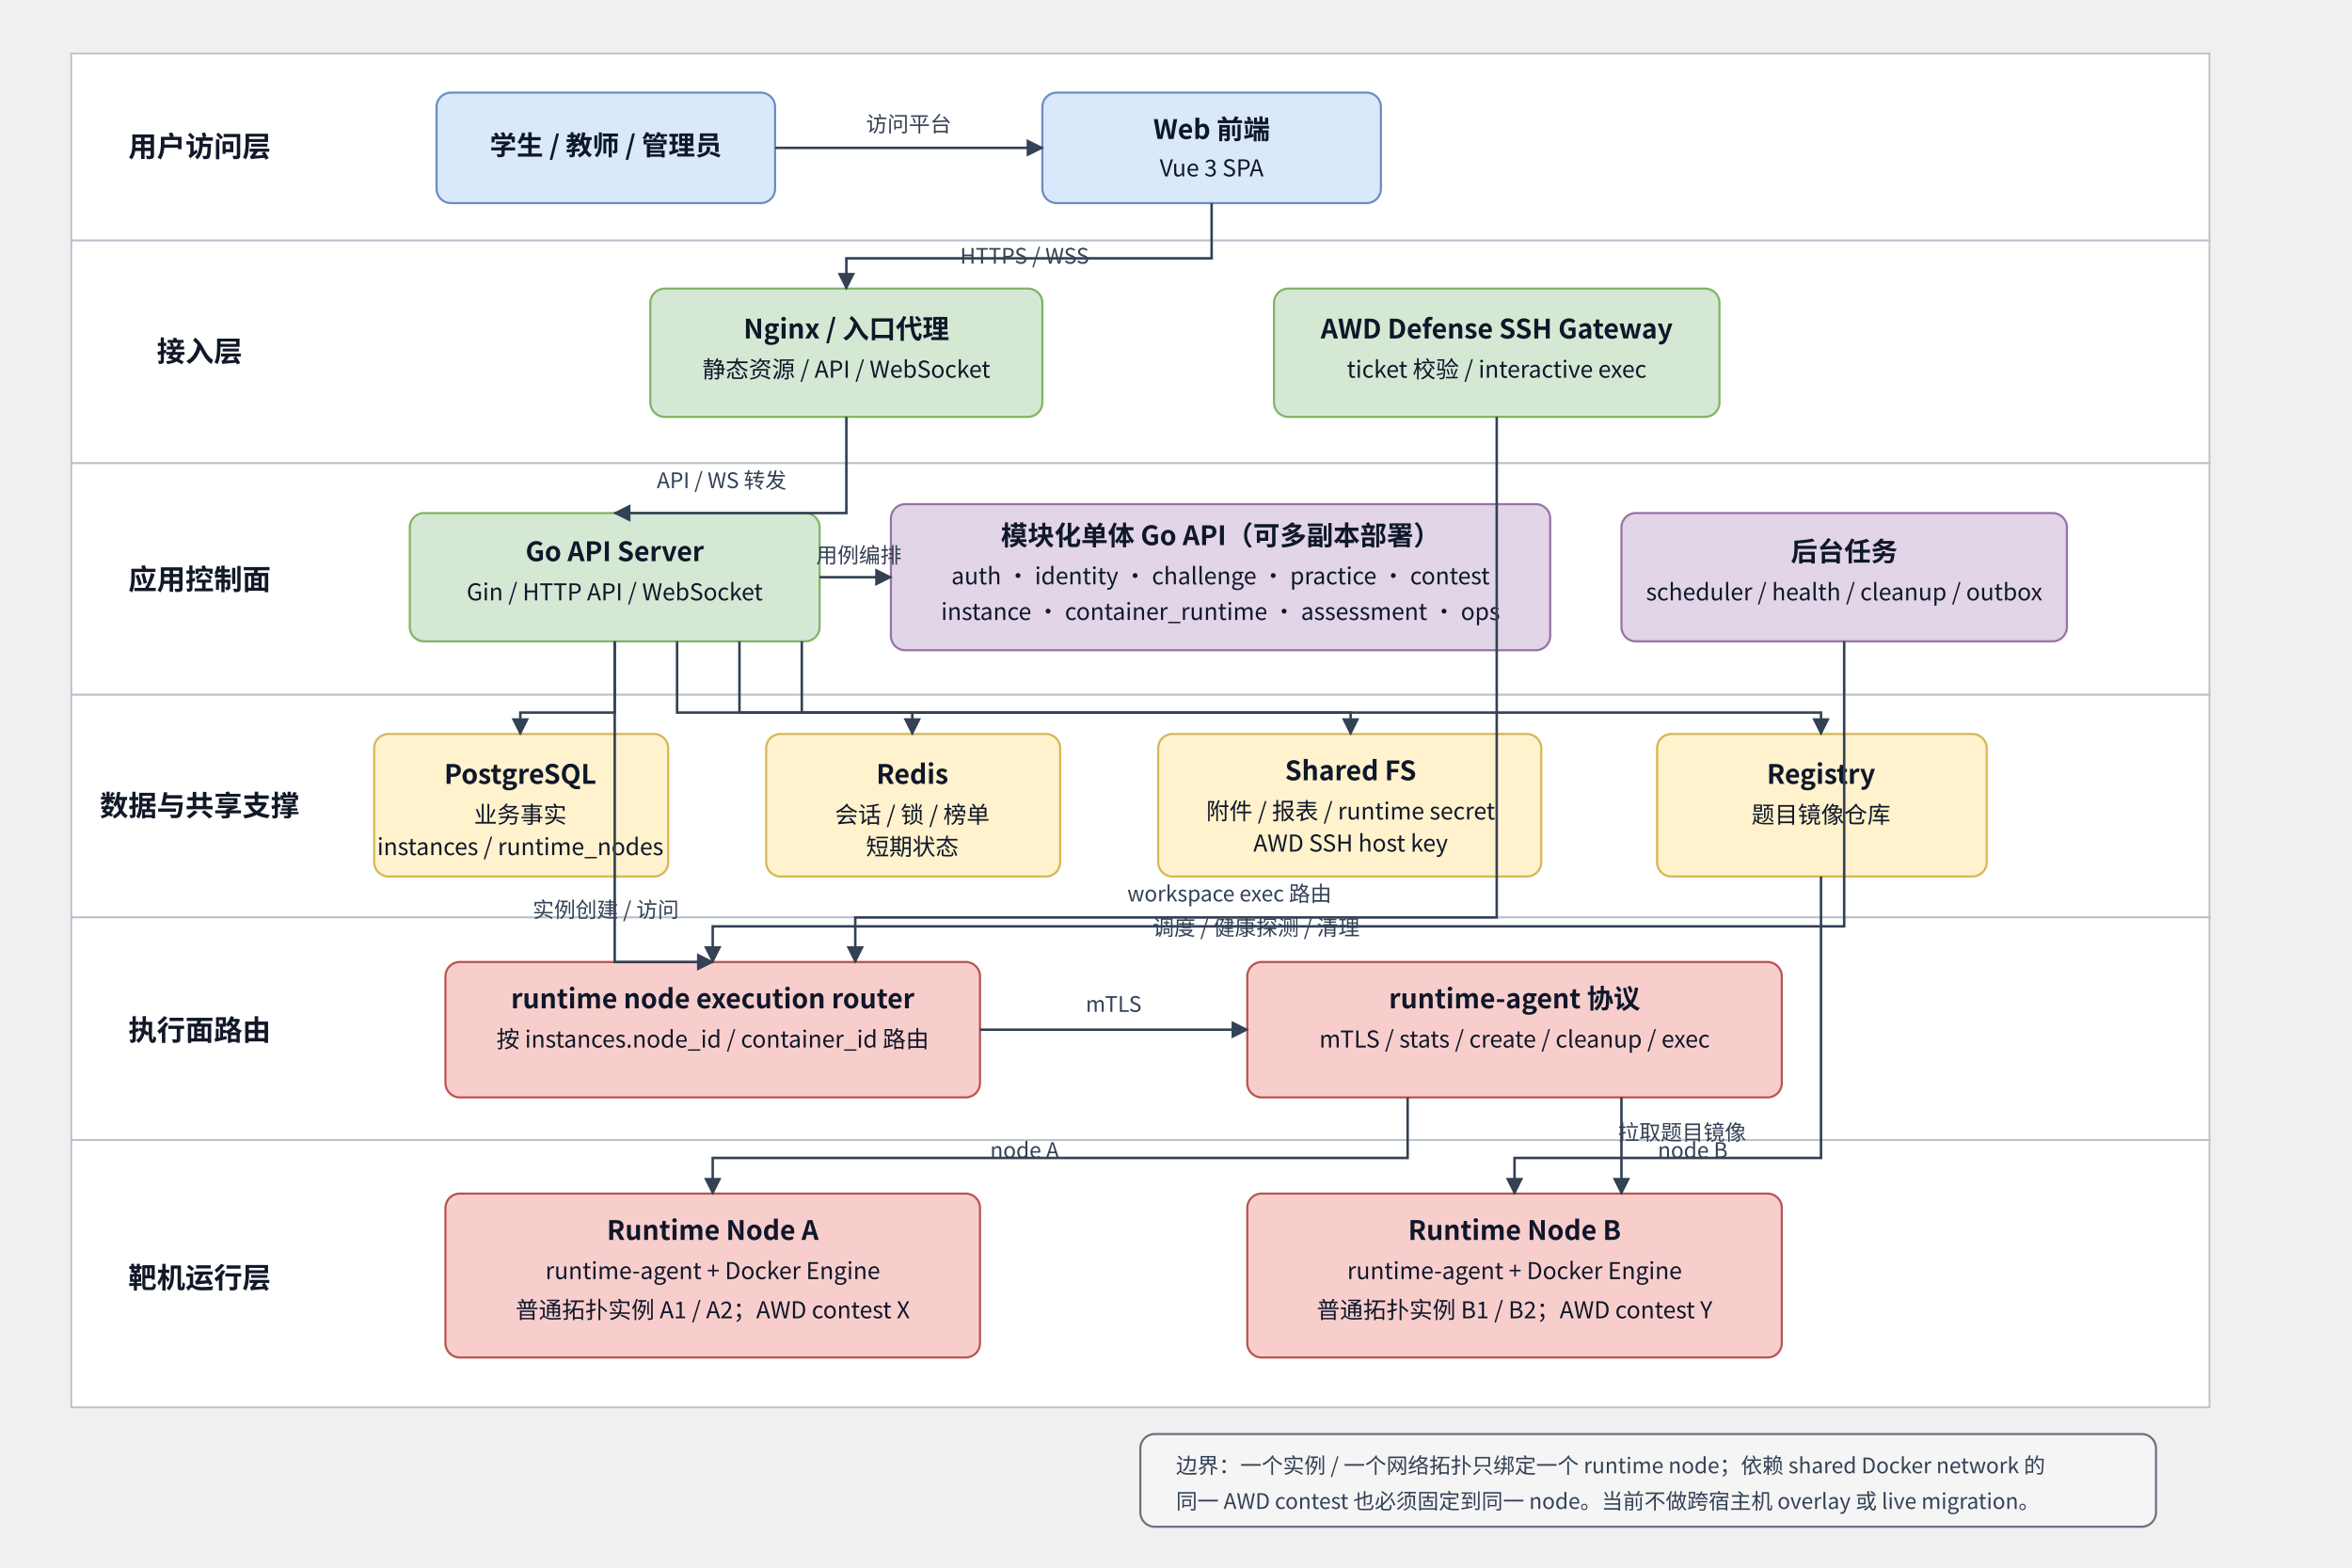
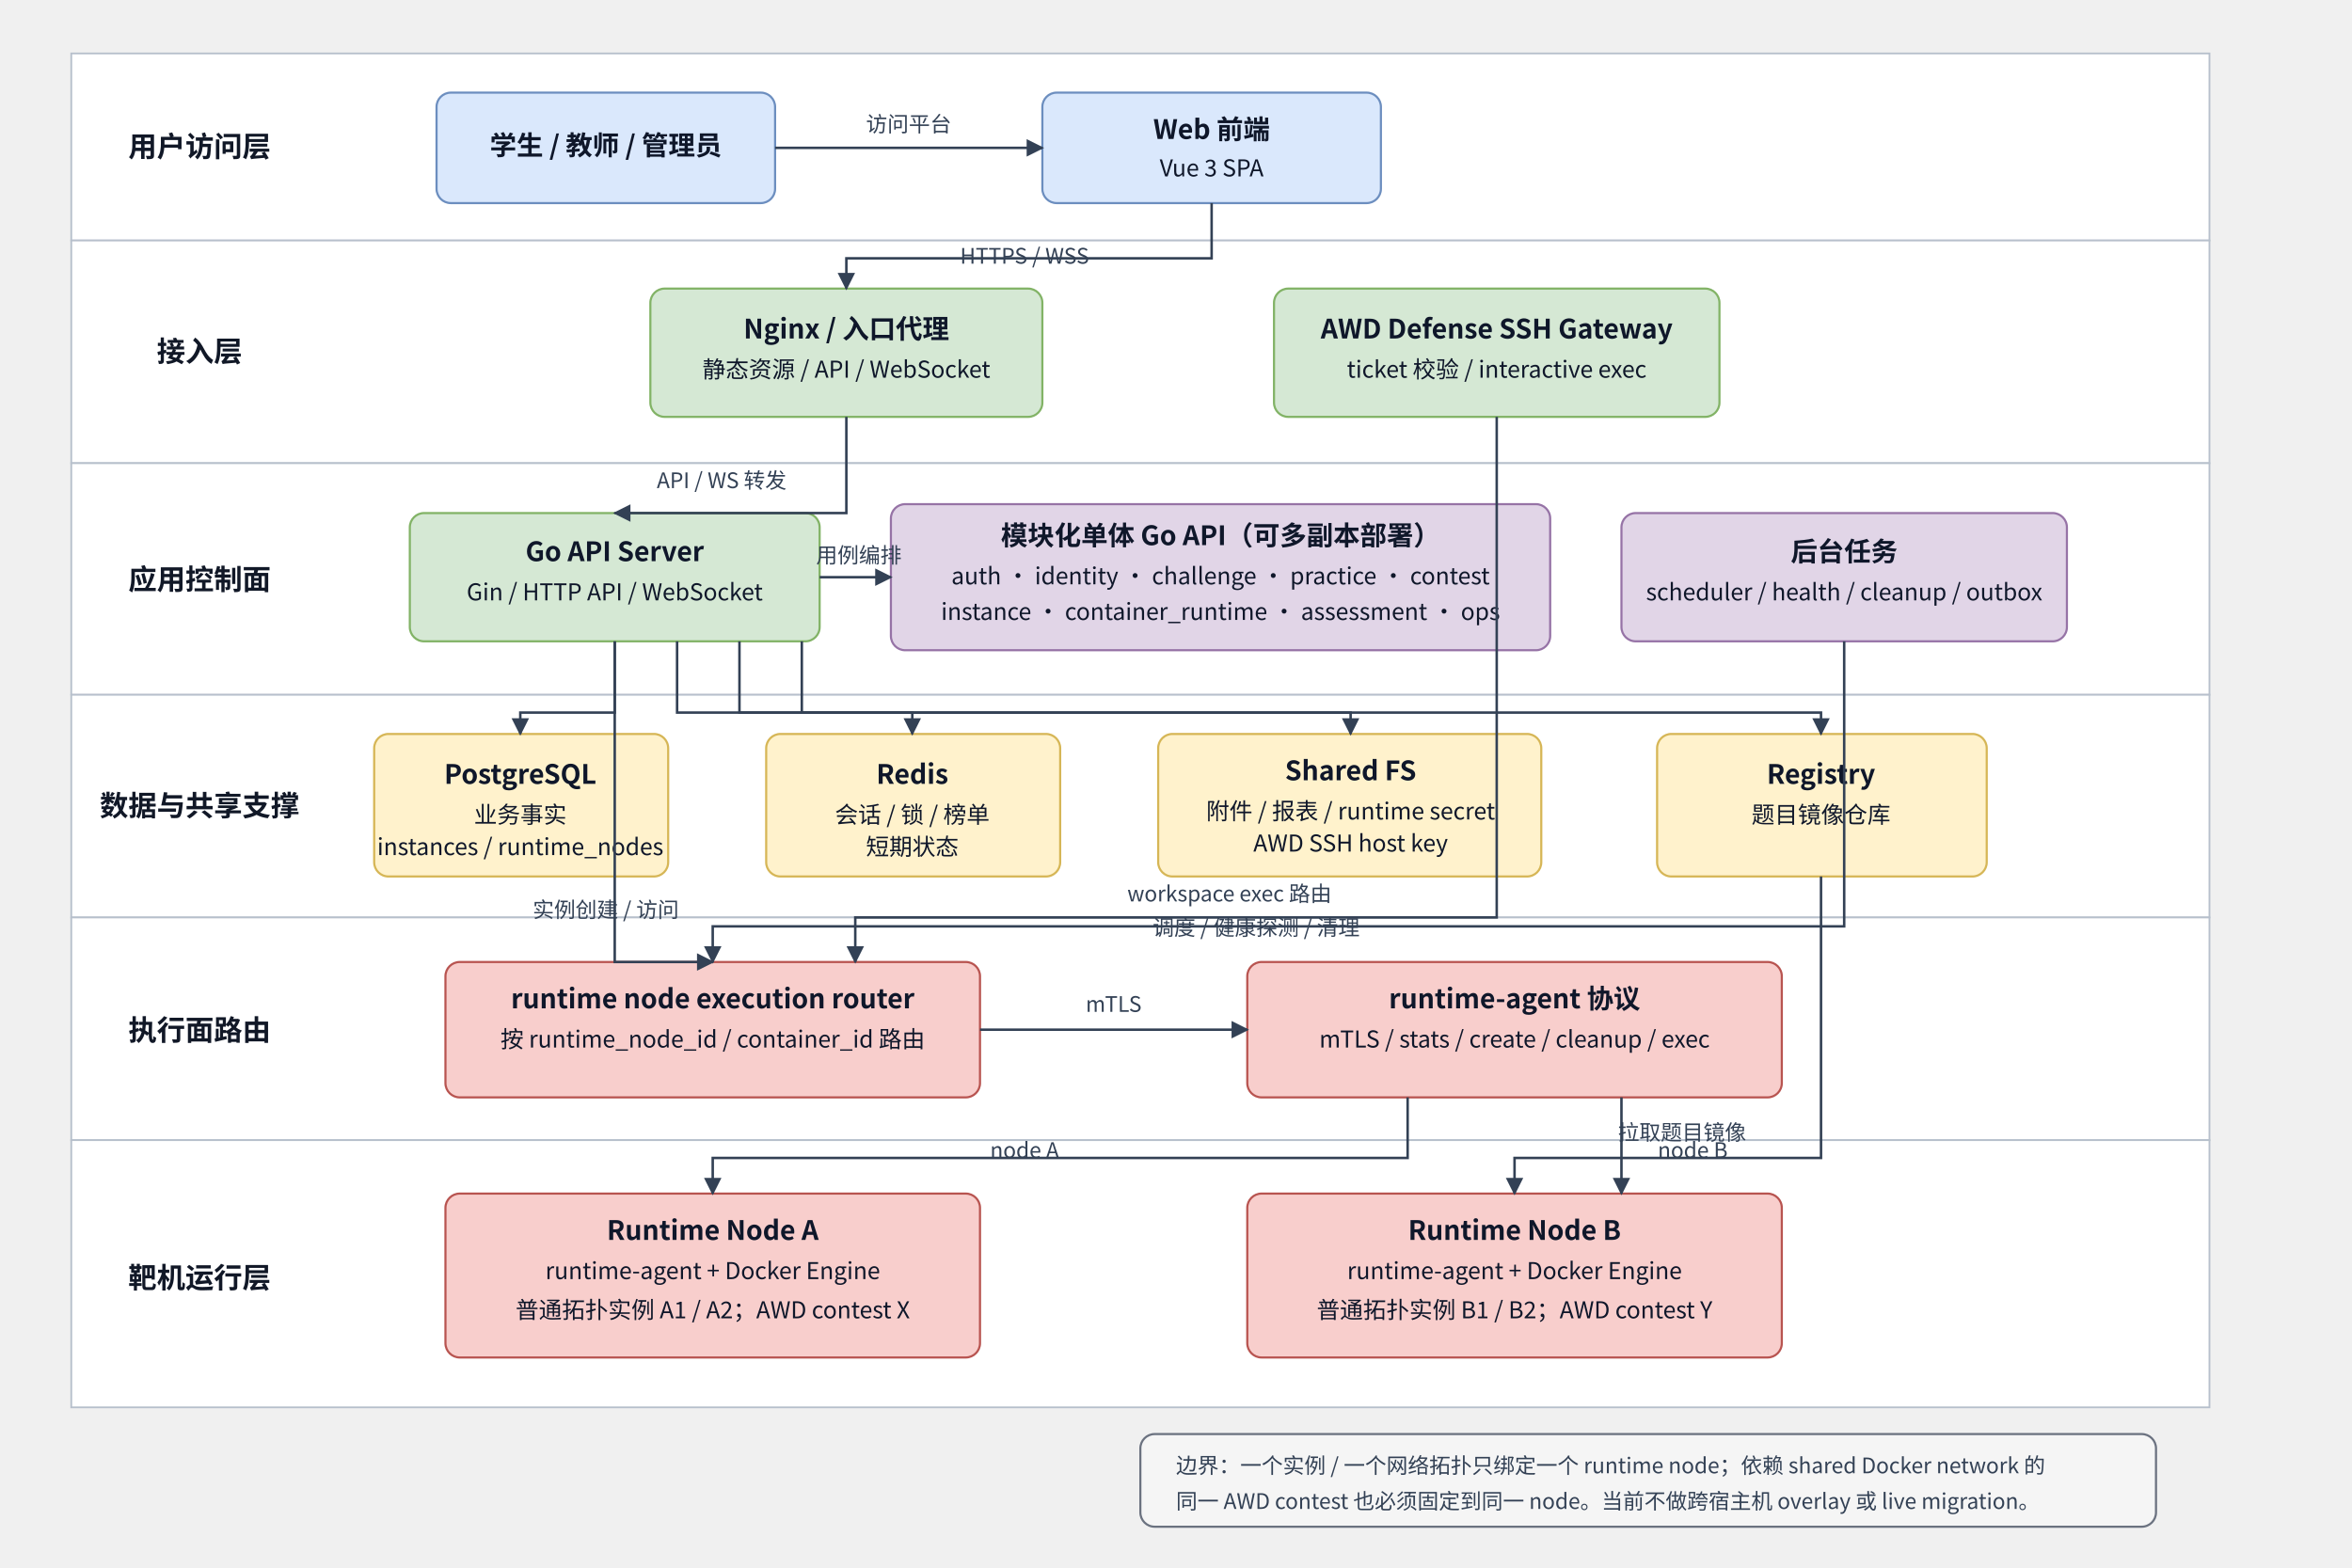
<svg xmlns="http://www.w3.org/2000/svg" width="1320" height="880" viewBox="0 0 1320 880" role="img" aria-labelledby="title desc">
  <defs>
    <style>
      .band { fill: #ffffff; stroke: #b7c0cc; stroke-width: 1; }
      .label { fill: #111827; font: 700 16px "Noto Sans CJK SC", "Microsoft YaHei", Arial, sans-serif; }
      .box { stroke-width: 1.2; rx: 8; ry: 8; }
      .blue { fill: #dae8fc; stroke: #6c8ebf; }
      .green { fill: #d5e8d4; stroke: #82b366; }
      .purple { fill: #e1d5e7; stroke: #9673a6; }
      .yellow { fill: #fff2cc; stroke: #d6b656; }
      .red { fill: #f8cecc; stroke: #b85450; }
      .note { fill: #f5f5f5; stroke: #6b7280; }
      .titleText { fill: #0f172a; font: 700 15px "Noto Sans CJK SC", "Microsoft YaHei", Arial, sans-serif; }
      .bodyText { fill: #0f172a; font: 13px "Noto Sans CJK SC", "Microsoft YaHei", Arial, sans-serif; }
      .smallText { fill: #334155; font: 12px "Noto Sans CJK SC", "Microsoft YaHei", Arial, sans-serif; }
      .edge { fill: none; stroke: #334155; stroke-width: 1.4; marker-end: url(#arrow); }
      .edgeLabel { fill: #334155; font: 12px "Noto Sans CJK SC", "Microsoft YaHei", Arial, sans-serif; }
    </style>
    <marker id="arrow" viewBox="0 0 10 10" refX="9" refY="5" markerWidth="7" markerHeight="7" orient="auto-start-reverse">
      <path d="M 0 0 L 10 5 L 0 10 z" fill="#334155" />
    </marker>
  </defs>
  <rect class="band" x="40" y="30" width="1200" height="105" />
  <rect class="band" x="40" y="135" width="1200" height="125" />
  <rect class="band" x="40" y="260" width="1200" height="130" />
  <rect class="band" x="40" y="390" width="1200" height="125" />
  <rect class="band" x="40" y="515" width="1200" height="125" />
  <rect class="band" x="40" y="640" width="1200" height="150" />
  <text class="label" x="112" y="88" text-anchor="middle">用户访问层</text>
  <text class="label" x="112" y="203" text-anchor="middle">接入层</text>
  <text class="label" x="112" y="331" text-anchor="middle">应用控制面</text>
  <text class="label" x="112" y="458" text-anchor="middle">数据与共享支撑</text>
  <text class="label" x="112" y="584" text-anchor="middle">执行面路由</text>
  <text class="label" x="112" y="723" text-anchor="middle">靶机运行层</text>
  <rect class="box blue" x="245" y="52" width="190" height="62" />
  <text class="titleText" x="340" y="87" text-anchor="middle">学生 / 教师 / 管理员</text>
  <rect class="box blue" x="585" y="52" width="190" height="62" />
  <text class="titleText" x="680" y="78" text-anchor="middle">Web 前端</text>
  <text class="bodyText" x="680" y="99" text-anchor="middle">Vue 3 SPA</text>
  <rect class="box green" x="365" y="162" width="220" height="72" />
  <text class="titleText" x="475" y="190" text-anchor="middle">Nginx / 入口代理</text>
  <text class="bodyText" x="475" y="212" text-anchor="middle">静态资源 / API / WebSocket</text>
  <rect class="box green" x="715" y="162" width="250" height="72" />
  <text class="titleText" x="840" y="190" text-anchor="middle">AWD Defense SSH Gateway</text>
  <text class="bodyText" x="840" y="212" text-anchor="middle">ticket 校验 / interactive exec</text>
  <rect class="box green" x="230" y="288" width="230" height="72" />
  <text class="titleText" x="345" y="315" text-anchor="middle">Go API Server</text>
  <text class="bodyText" x="345" y="337" text-anchor="middle">Gin / HTTP API / WebSocket</text>
  <rect class="box purple" x="500" y="283" width="370" height="82" />
  <text class="titleText" x="685" y="306" text-anchor="middle">模块化单体 Go API（可多副本部署）</text>
  <text class="bodyText" x="685" y="328" text-anchor="middle">auth · identity · challenge · practice · contest</text>
  <text class="bodyText" x="685" y="348" text-anchor="middle">instance · container_runtime · assessment · ops</text>
  <rect class="box purple" x="910" y="288" width="250" height="72" />
  <text class="titleText" x="1035" y="315" text-anchor="middle">后台任务</text>
  <text class="bodyText" x="1035" y="337" text-anchor="middle">scheduler / health / cleanup / outbox</text>
  <rect class="box yellow" x="210" y="412" width="165" height="80" />
  <text class="titleText" x="292" y="440" text-anchor="middle">PostgreSQL</text>
  <text class="bodyText" x="292" y="462" text-anchor="middle">业务事实</text>
  <text class="bodyText" x="292" y="480" text-anchor="middle">instances / runtime_nodes</text>
  <rect class="box yellow" x="430" y="412" width="165" height="80" />
  <text class="titleText" x="512" y="440" text-anchor="middle">Redis</text>
  <text class="bodyText" x="512" y="462" text-anchor="middle">会话 / 锁 / 榜单</text>
  <text class="bodyText" x="512" y="480" text-anchor="middle">短期状态</text>
  <rect class="box yellow" x="650" y="412" width="215" height="80" />
  <text class="titleText" x="758" y="438" text-anchor="middle">Shared FS</text>
  <text class="bodyText" x="758" y="460" text-anchor="middle">附件 / 报表 / runtime secret</text>
  <text class="bodyText" x="758" y="478" text-anchor="middle">AWD SSH host key</text>
  <rect class="box yellow" x="930" y="412" width="185" height="80" />
  <text class="titleText" x="1022" y="440" text-anchor="middle">Registry</text>
  <text class="bodyText" x="1022" y="462" text-anchor="middle">题目镜像仓库</text>
  <rect class="box red" x="250" y="540" width="300" height="76" />
  <text class="titleText" x="400" y="566" text-anchor="middle">runtime node execution router</text>
-   <text class="bodyText" x="400" y="588" text-anchor="middle">按 instances.node_id / container_id 路由</text>
+   <text class="bodyText" x="400" y="588" text-anchor="middle">按 runtime_node_id / container_id 路由</text>
  <rect class="box red" x="700" y="540" width="300" height="76" />
  <text class="titleText" x="850" y="566" text-anchor="middle">runtime-agent 协议</text>
  <text class="bodyText" x="850" y="588" text-anchor="middle">mTLS / stats / create / cleanup / exec</text>
  <rect class="box red" x="250" y="670" width="300" height="92" />
  <text class="titleText" x="400" y="696" text-anchor="middle">Runtime Node A</text>
  <text class="bodyText" x="400" y="718" text-anchor="middle">runtime-agent + Docker Engine</text>
  <text class="bodyText" x="400" y="740" text-anchor="middle">普通拓扑实例 A1 / A2；AWD contest X</text>
  <rect class="box red" x="700" y="670" width="300" height="92" />
  <text class="titleText" x="850" y="696" text-anchor="middle">Runtime Node B</text>
  <text class="bodyText" x="850" y="718" text-anchor="middle">runtime-agent + Docker Engine</text>
  <text class="bodyText" x="850" y="740" text-anchor="middle">普通拓扑实例 B1 / B2；AWD contest Y</text>
  <rect class="box note" x="640" y="805" width="570" height="52" />
  <text class="smallText" x="660" y="827">边界：一个实例 / 一个网络拓扑只绑定一个 runtime node；依赖 shared Docker network 的</text>
  <text class="smallText" x="660" y="847">同一 AWD contest 也必须固定到同一 node。当前不做跨宿主机 overlay 或 live migration。</text>
  <path class="edge" d="M 435 83 H 585" />
  <text class="edgeLabel" x="510" y="74" text-anchor="middle">访问平台</text>
  <path class="edge" d="M 680 114 V 145 H 475 V 162" />
  <text class="edgeLabel" x="575" y="148" text-anchor="middle">HTTPS / WSS</text>
  <path class="edge" d="M 475 234 V 288 H 345" />
  <text class="edgeLabel" x="405" y="274" text-anchor="middle">API / WS 转发</text>
  <path class="edge" d="M 460 324 H 500" />
  <text class="edgeLabel" x="482" y="316" text-anchor="middle">用例编排</text>
  <path class="edge" d="M 345 360 V 400 H 292 V 412" />
  <path class="edge" d="M 380 360 V 400 H 512 V 412" />
  <path class="edge" d="M 415 360 V 400 H 758 V 412" />
  <path class="edge" d="M 450 360 V 400 H 1022 V 412" />
  <path class="edge" d="M 1035 360 V 520 H 400 V 540" />
  <text class="edgeLabel" x="705" y="525" text-anchor="middle">调度 / 健康探测 / 清理</text>
  <path class="edge" d="M 345 360 V 540 H 400" />
  <text class="edgeLabel" x="340" y="515" text-anchor="middle">实例创建 / 访问</text>
  <path class="edge" d="M 840 234 V 515 H 480 V 540" />
  <text class="edgeLabel" x="690" y="506" text-anchor="middle">workspace exec 路由</text>
  <path class="edge" d="M 550 578 H 700" />
  <text class="edgeLabel" x="625" y="568" text-anchor="middle">mTLS</text>
  <path class="edge" d="M 790 616 V 650 H 400 V 670" />
  <text class="edgeLabel" x="575" y="650" text-anchor="middle">node A</text>
  <path class="edge" d="M 910 616 V 670" />
  <text class="edgeLabel" x="950" y="650" text-anchor="middle">node B</text>
  <path class="edge" d="M 1022 492 V 650 H 850 V 670" />
  <text class="edgeLabel" x="944" y="640" text-anchor="middle">拉取题目镜像</text>
</svg>
